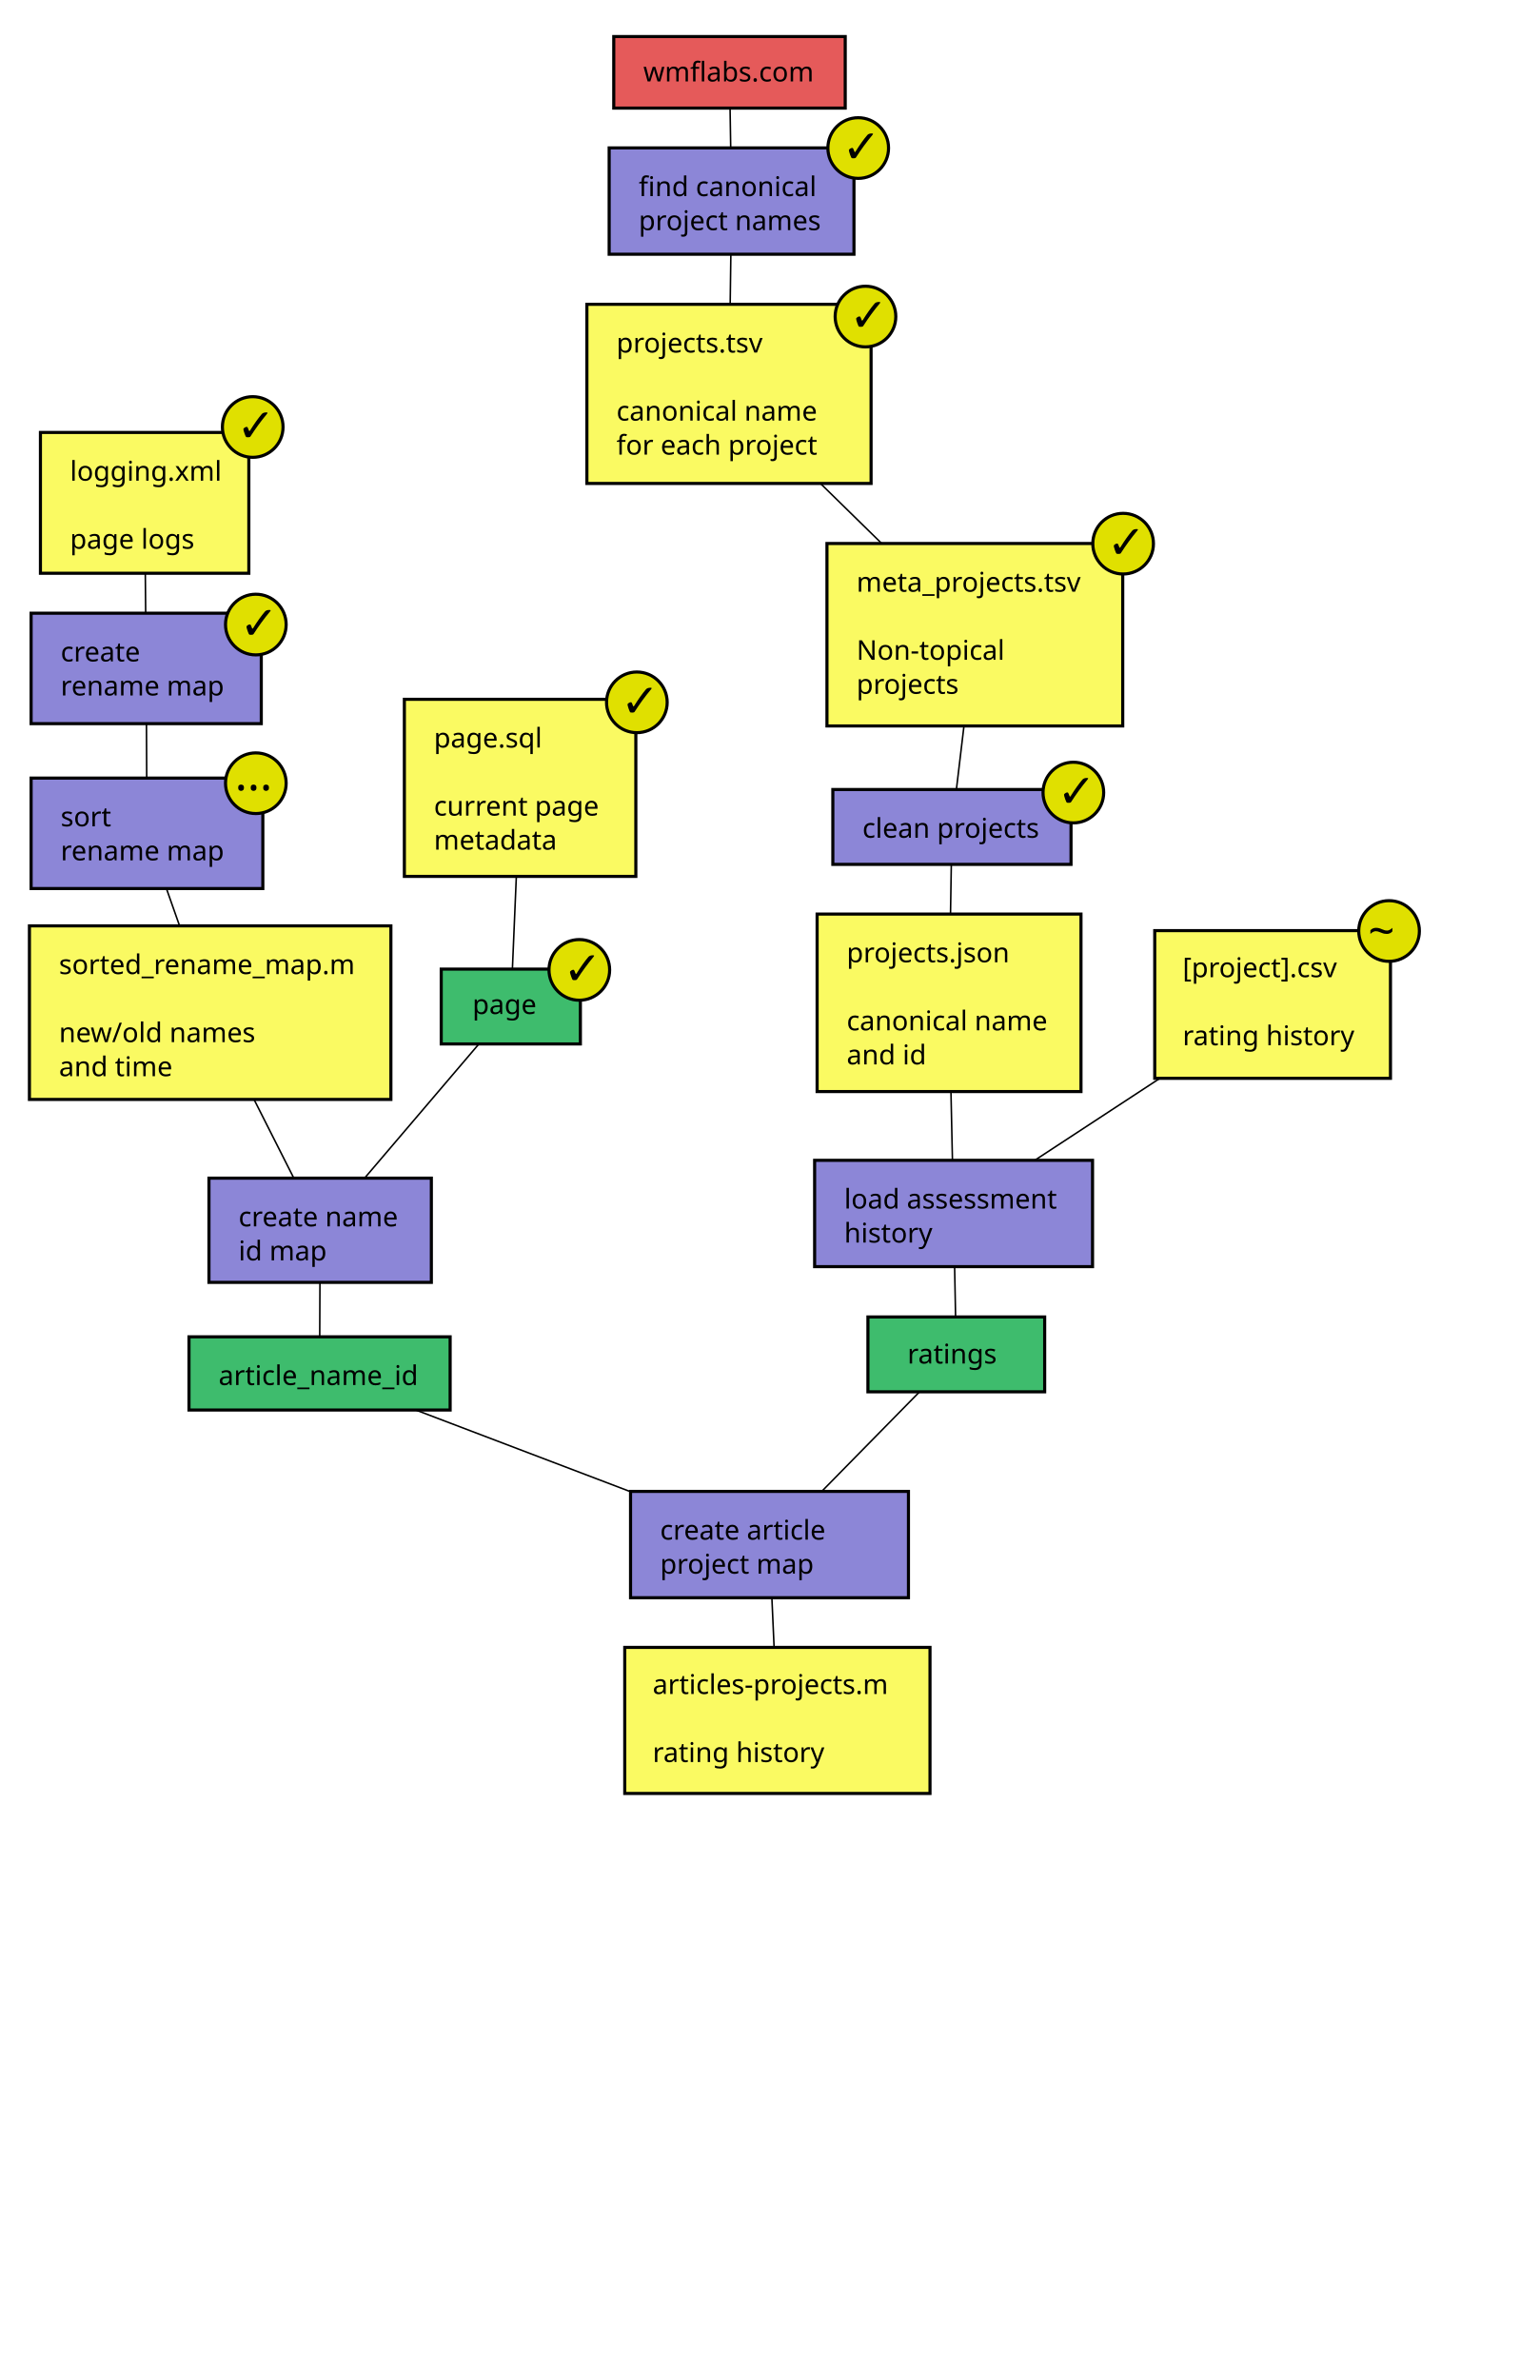
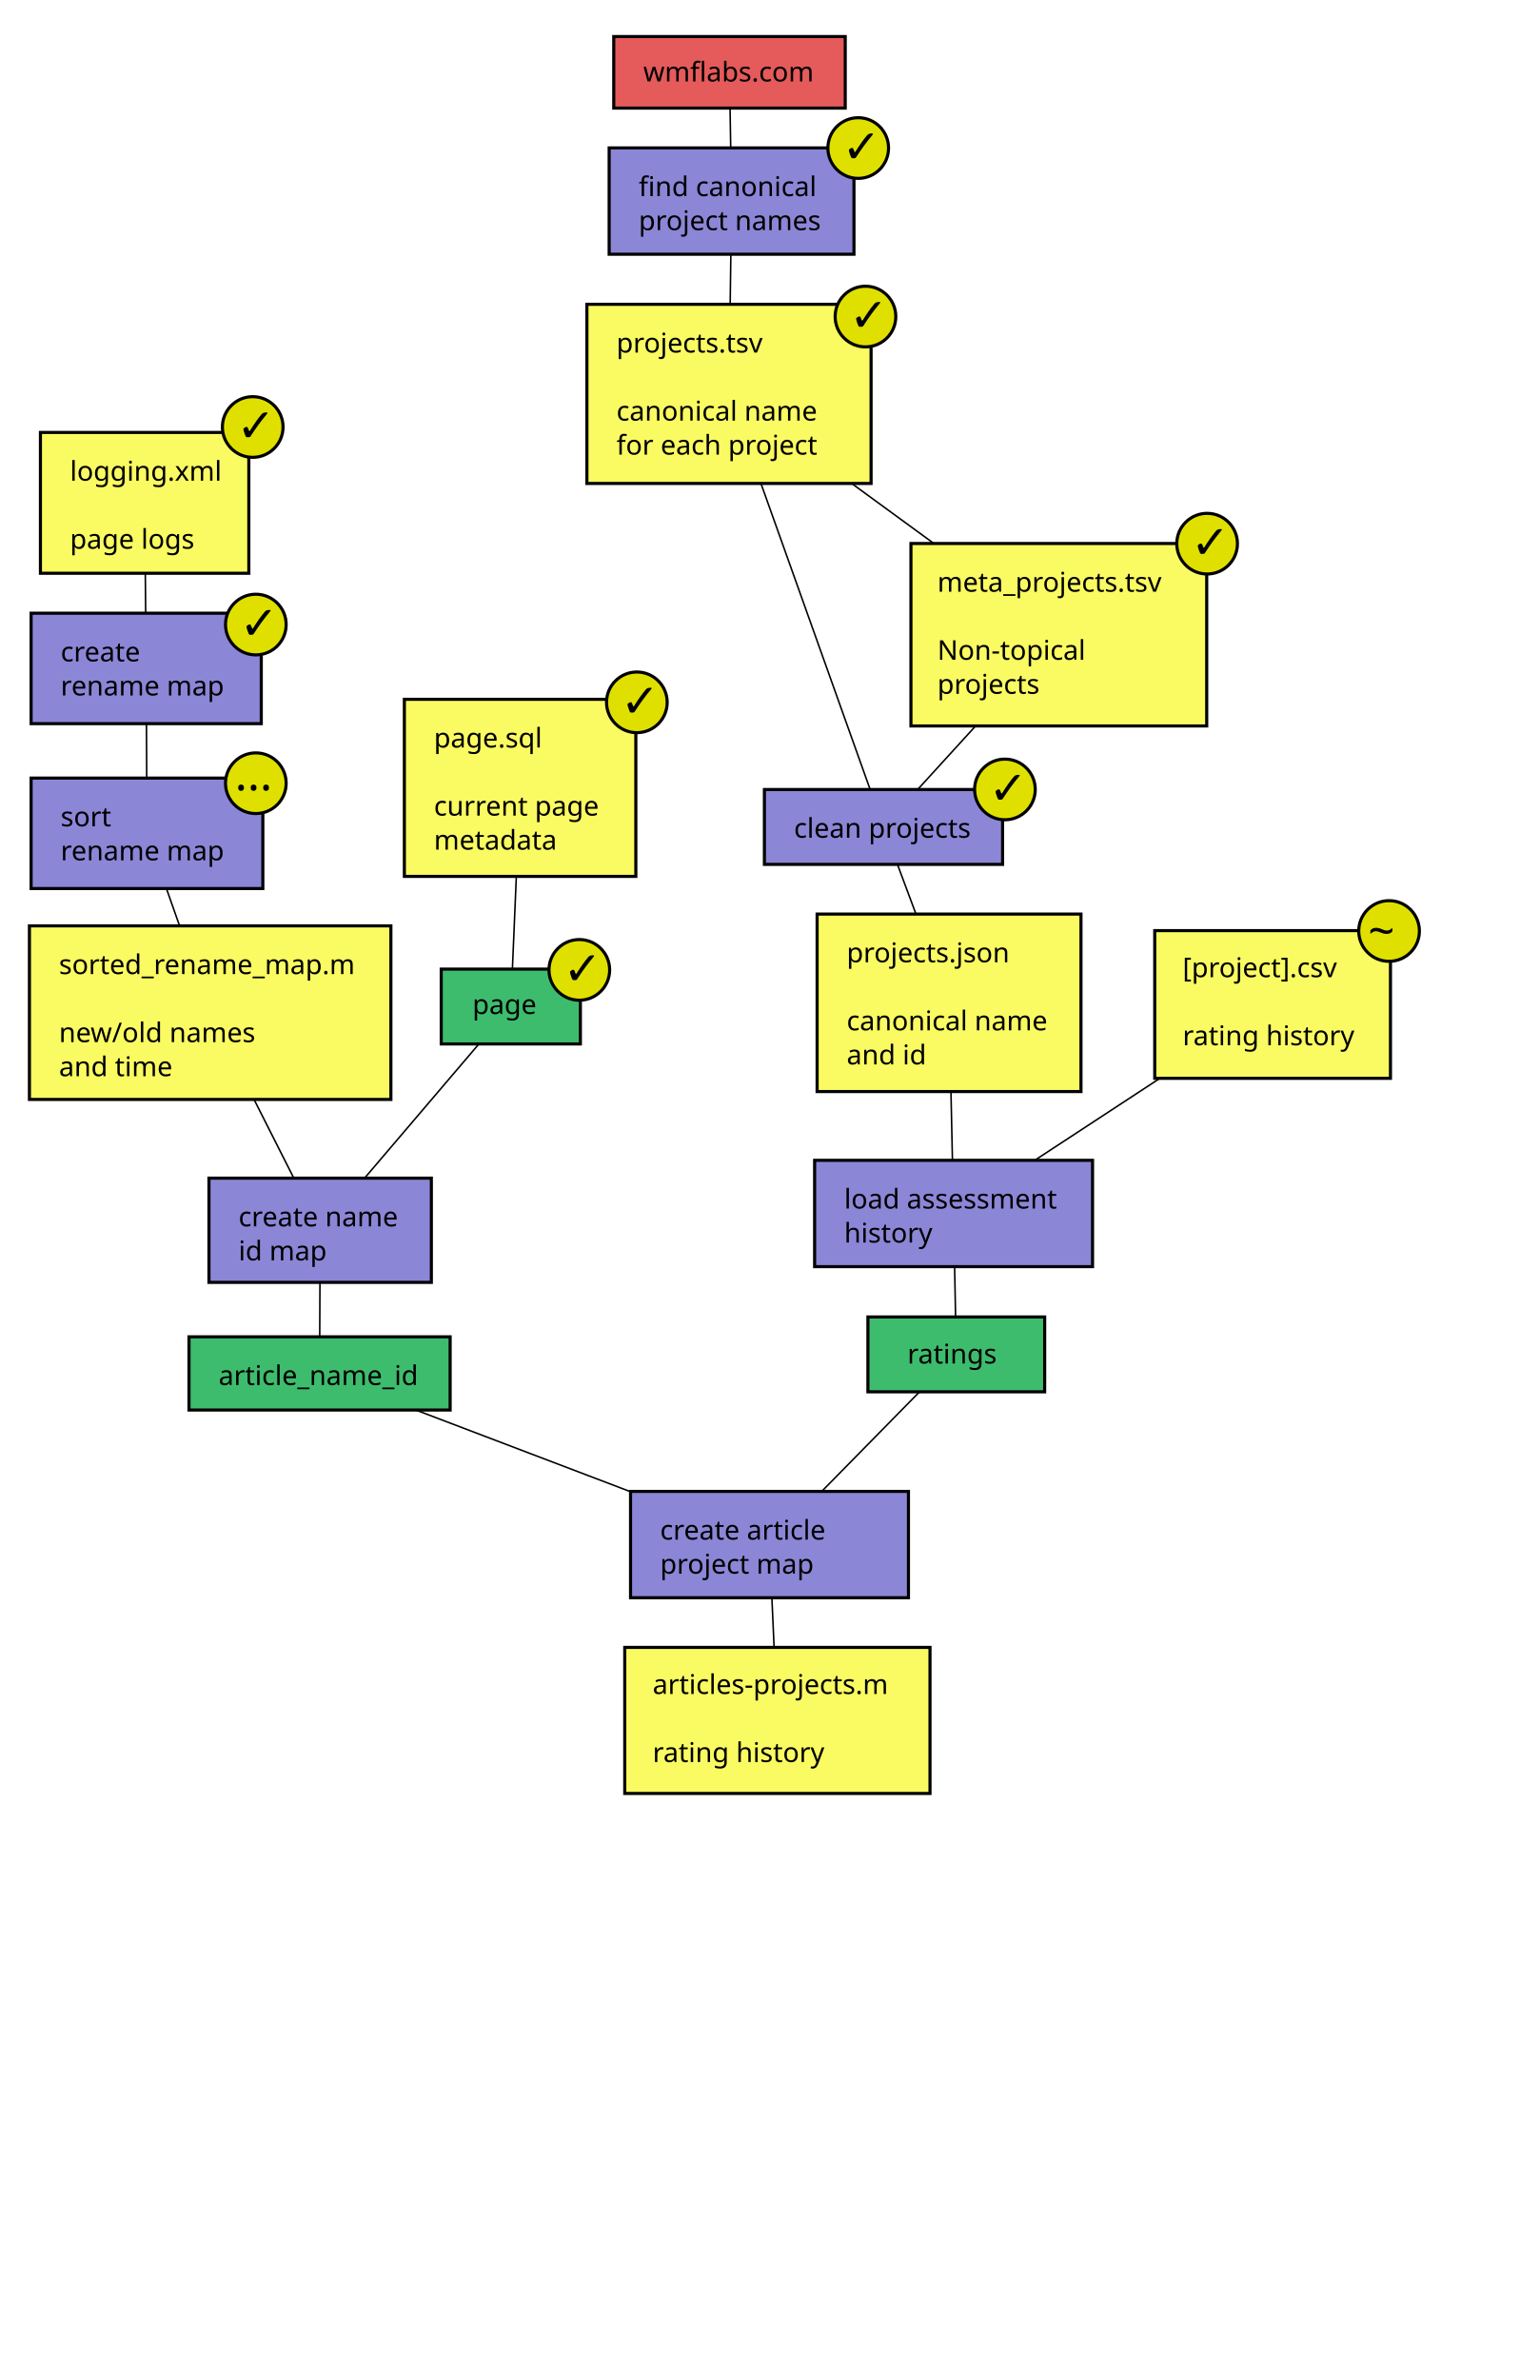
<svg xmlns="http://www.w3.org/2000/svg" width="11in" height="17in" viewBox="0 0 990 1530" id="svg2" version="1.1">
  <defs id="defs4" />
  <g id="layer1" transform="translate(0,477.6379)">
    <g id="g4787" transform="translate(4,-230)">
      <rect style="fill:#fafa62;fill-opacity:1;fill-rule:evenodd;stroke:#000000;stroke-width:2;stroke-linecap:butt;stroke-linejoin:miter;stroke-miterlimit:4;stroke-dasharray:none;stroke-opacity:1" id="rect4311" width="232.422" height="111.582" x="14.919" y="347.563" />
      <text xml:space="preserve" style="font-style:normal;font-weight:normal;font-size:40px;line-height:125%;font-family:sans-serif;letter-spacing:0px;word-spacing:0px;fill:#000000;fill-opacity:1;stroke:none;stroke-width:1px;stroke-linecap:butt;stroke-linejoin:miter;stroke-opacity:1" x="33.919" y="378.563" id="text4313">
        <tspan id="tspan4324" x="33.919" y="378.563" style="font-size:17.5px">sorted_rename_map.m</tspan>
        <tspan id="tspan4442" x="33.919" y="400.438" style="font-size:17.5px" />
        <tspan id="tspan4444" x="33.919" y="422.313" style="font-size:17.5px">new/old names</tspan>
        <tspan id="tspan4446" x="33.919" y="444.188" style="font-size:17.5px">and time</tspan>
      </text>
    </g>
-     <g id="g4251" transform="translate(356.5093,104.5445)">
+     <g id="g4251" transform="translate(312.5093,104.5445)">
      <rect y="-74.638" x="179" height="48.128" width="153.155" id="rect4253" style="fill:#8c86d7;fill-opacity:1;fill-rule:evenodd;stroke:#000000;stroke-width:2;stroke-linecap:butt;stroke-linejoin:miter;stroke-miterlimit:4;stroke-dasharray:none;stroke-opacity:1" />
      <text id="text4255" y="-43.638" x="198" style="font-style:normal;font-weight:normal;font-size:40px;line-height:125%;font-family:sans-serif;letter-spacing:0px;word-spacing:0px;fill:#000000;fill-opacity:1;stroke:none;stroke-width:1px;stroke-linecap:butt;stroke-linejoin:miter;stroke-opacity:1" xml:space="preserve">
        <tspan style="font-size:17.5px" y="-43.638" x="198" id="tspan4257">clean projects</tspan>
      </text>
    </g>
    <g id="g4259" transform="translate(212.6869,-307.9149)">
      <rect style="fill:#8c86d7;fill-opacity:1;fill-rule:evenodd;stroke:#000000;stroke-width:2;stroke-linecap:butt;stroke-linejoin:miter;stroke-miterlimit:4;stroke-dasharray:none;stroke-opacity:1" id="rect4261" width="157.412" height="68.348" x="179" y="-74.638" />
      <text xml:space="preserve" style="font-style:normal;font-weight:normal;font-size:40px;line-height:125%;font-family:sans-serif;letter-spacing:0px;word-spacing:0px;fill:#000000;fill-opacity:1;stroke:none;stroke-width:1px;stroke-linecap:butt;stroke-linejoin:miter;stroke-opacity:1" x="198" y="-43.638" id="text4263">
        <tspan id="tspan4265" x="198" y="-43.638" style="font-size:17.5px">find canonical</tspan>
        <tspan x="198" y="-21.763" style="font-size:17.5px" id="tspan4470">project names</tspan>
      </text>
    </g>
    <g id="g4806" transform="translate(4,-230)">
      <rect y="611.745" x="117.52" height="47.06" width="167.921" id="rect4269" style="fill:#3ebc6d;fill-opacity:1;fill-rule:evenodd;stroke:#000000;stroke-width:2;stroke-linecap:butt;stroke-linejoin:miter;stroke-miterlimit:4;stroke-dasharray:none;stroke-opacity:1" />
      <text id="text4271" y="642.745" x="136.52" style="font-style:normal;font-weight:normal;font-size:40px;line-height:125%;font-family:sans-serif;letter-spacing:0px;word-spacing:0px;fill:#000000;fill-opacity:1;stroke:none;stroke-width:1px;stroke-linecap:butt;stroke-linejoin:miter;stroke-opacity:1" xml:space="preserve">
        <tspan style="font-size:17.5px" y="642.745" x="136.52" id="tspan4273">article_name_id</tspan>
      </text>
    </g>
    <g id="g4800" transform="translate(4,-230)">
      <rect style="fill:#8c86d7;fill-opacity:1;fill-rule:evenodd;stroke:#000000;stroke-width:2;stroke-linecap:butt;stroke-linejoin:miter;stroke-miterlimit:4;stroke-dasharray:none;stroke-opacity:1" id="rect4277" width="143" height="67" x="130.36" y="509.745" />
      <text xml:space="preserve" style="font-style:normal;font-weight:normal;font-size:40px;line-height:125%;font-family:sans-serif;letter-spacing:0px;word-spacing:0px;fill:#000000;fill-opacity:1;stroke:none;stroke-width:1px;stroke-linecap:butt;stroke-linejoin:miter;stroke-opacity:1" x="149.36" y="540.745" id="text4279">
        <tspan id="tspan4281" x="149.36" y="540.745" style="font-size:17.5px">create name</tspan>
        <tspan id="tspan4329" x="149.36" y="562.62" style="font-size:17.5px">id map</tspan>
      </text>
    </g>
    <g id="g4773" transform="translate(4,-230)">
      <rect y="252.563" x="16" height="71" width="149" id="rect4285" style="fill:#8c86d7;fill-opacity:1;fill-rule:evenodd;stroke:#000000;stroke-width:2;stroke-linecap:butt;stroke-linejoin:miter;stroke-miterlimit:4;stroke-dasharray:none;stroke-opacity:1" />
      <text id="text4287" y="283.563" x="35" style="font-style:normal;font-weight:normal;font-size:40px;line-height:125%;font-family:sans-serif;letter-spacing:0px;word-spacing:0px;fill:#000000;fill-opacity:1;stroke:none;stroke-width:1px;stroke-linecap:butt;stroke-linejoin:miter;stroke-opacity:1" xml:space="preserve">
        <tspan style="font-size:17.5px" y="283.563" x="35" id="tspan4289">sort</tspan>
        <tspan id="tspan4307" style="font-size:17.5px" y="305.438" x="35">rename map</tspan>
      </text>
    </g>
    <g id="g4767" transform="translate(4,-230)">
      <rect style="fill:#8c86d7;fill-opacity:1;fill-rule:evenodd;stroke:#000000;stroke-width:2;stroke-linecap:butt;stroke-linejoin:miter;stroke-miterlimit:4;stroke-dasharray:none;stroke-opacity:1" id="rect4293" width="148" height="71" x="16" y="146.563" />
      <text xml:space="preserve" style="font-style:normal;font-weight:normal;font-size:40px;line-height:125%;font-family:sans-serif;letter-spacing:0px;word-spacing:0px;fill:#000000;fill-opacity:1;stroke:none;stroke-width:1px;stroke-linecap:butt;stroke-linejoin:miter;stroke-opacity:1" x="35" y="177.563" id="text4295">
        <tspan id="tspan4434" x="35" y="177.563" style="font-size:17.5px">create</tspan>
        <tspan id="tspan4438" x="35" y="199.438" style="font-size:17.5px">rename map</tspan>
      </text>
    </g>
    <g id="g4831" transform="translate(-121.3333,-230)">
      <rect style="fill:#fafa62;fill-opacity:1;fill-rule:evenodd;stroke:#000000;stroke-width:2;stroke-linecap:butt;stroke-linejoin:miter;stroke-miterlimit:4;stroke-dasharray:none;stroke-opacity:1" id="rect4193" width="151.578" height="94.952" x="863.826" y="350.617" />
      <text xml:space="preserve" style="font-style:normal;font-weight:normal;font-size:40px;line-height:125%;font-family:sans-serif;letter-spacing:0px;word-spacing:0px;fill:#000000;fill-opacity:1;stroke:none;stroke-width:1px;stroke-linecap:butt;stroke-linejoin:miter;stroke-opacity:1" x="881.762" y="380.553" id="text4195">
        <tspan id="tspan4197" x="881.762" y="380.553" style="font-size:17.5px">[project].csv</tspan>
        <tspan id="tspan4484" x="881.762" y="402.428" style="font-size:17.5px" />
        <tspan id="tspan4486" x="881.762" y="424.303" style="font-size:17.5px">rating history</tspan>
      </text>
    </g>
    <g id="g4779" transform="translate(4,-230)">
      <rect style="fill:#fafa62;fill-opacity:1;fill-rule:evenodd;stroke:#000000;stroke-width:2;stroke-linecap:butt;stroke-linejoin:miter;stroke-miterlimit:4;stroke-dasharray:none;stroke-opacity:1" id="rect4209" width="148.841" height="113.843" x="256.002" y="201.917" />
      <text xml:space="preserve" style="font-style:normal;font-weight:normal;font-size:40px;line-height:125%;font-family:sans-serif;letter-spacing:0px;word-spacing:0px;fill:#000000;fill-opacity:1;stroke:none;stroke-width:1px;stroke-linecap:butt;stroke-linejoin:miter;stroke-opacity:1" x="275.002" y="232.917" id="text4211">
        <tspan id="tspan4213" x="275.002" y="232.917" style="font-size:17.5px">page.sql</tspan>
        <tspan id="tspan4448" x="275.002" y="254.792" style="font-size:17.5px" />
        <tspan id="tspan4450" x="275.002" y="276.667" style="font-size:17.5px">current page</tspan>
        <tspan id="tspan4452" x="275.002" y="298.542" style="font-size:17.5px">metadata</tspan>
      </text>
    </g>
    <rect style="fill:#fafa62;fill-opacity:1;fill-rule:evenodd;stroke:#000000;stroke-width:2;stroke-linecap:butt;stroke-linejoin:miter;stroke-miterlimit:4;stroke-dasharray:none;stroke-opacity:1" id="rect4217" width="134" height="90.522" x="26" y="-199.638" />
    <text xml:space="preserve" style="font-style:normal;font-weight:normal;font-size:40px;line-height:125%;font-family:sans-serif;letter-spacing:0px;word-spacing:0px;fill:#000000;fill-opacity:1;stroke:none;stroke-width:1px;stroke-linecap:butt;stroke-linejoin:miter;stroke-opacity:1" x="45" y="-168.638" id="text4219">
      <tspan id="tspan4221" x="45" y="-168.638" style="font-size:17.5px">logging.xml</tspan>
      <tspan x="45" y="-146.763" style="font-size:17.5px" id="tspan4428" />
      <tspan x="45" y="-124.888" style="font-size:17.5px" id="tspan4430">page logs</tspan>
    </text>
    <g id="g4846" transform="translate(-62.66667,-227.3333)">
      <rect style="fill:#e55a5a;fill-opacity:1;fill-rule:evenodd;stroke:#000000;stroke-width:2;stroke-linecap:butt;stroke-linejoin:miter;stroke-miterlimit:4;stroke-dasharray:none;stroke-opacity:1" id="rect4396" width="148.841" height="46" x="457.306" y="-226.807" />
      <text xml:space="preserve" style="font-style:normal;font-weight:normal;font-size:40px;line-height:125%;font-family:sans-serif;letter-spacing:0px;word-spacing:0px;fill:#000000;fill-opacity:1;stroke:none;stroke-width:1px;stroke-linecap:butt;stroke-linejoin:miter;stroke-opacity:1" x="476.31" y="-197.936" id="text4398">
        <tspan id="tspan4400" x="476.31" y="-197.936" style="font-size:17.5px">wmflabs.com</tspan>
      </text>
    </g>
    <g id="g4838" transform="translate(-62.66667,-227.3333)">
      <rect style="fill:#fafa62;fill-opacity:1;fill-rule:evenodd;stroke:#000000;stroke-width:2;stroke-linecap:butt;stroke-linejoin:miter;stroke-miterlimit:4;stroke-dasharray:none;stroke-opacity:1" id="rect4416" width="182.737" height="115.168" x="440.033" y="-54.679" />
      <text xml:space="preserve" style="font-style:normal;font-weight:normal;font-size:40px;line-height:125%;font-family:sans-serif;letter-spacing:0px;word-spacing:0px;fill:#000000;fill-opacity:1;stroke:none;stroke-width:1px;stroke-linecap:butt;stroke-linejoin:miter;stroke-opacity:1" x="459.033" y="-23.679" id="text4418">
        <tspan id="tspan4420" x="459.033" y="-23.679" style="font-size:17.5px">projects.tsv</tspan>
        <tspan id="tspan4472" x="459.033" y="-1.804" style="font-size:17.5px" />
        <tspan id="tspan4474" x="459.033" y="20.071" style="font-size:17.5px">canonical name</tspan>
        <tspan id="tspan4476" x="459.033" y="41.946" style="font-size:17.5px">for each project</tspan>
      </text>
    </g>
-     <rect style="fill:#fafa62;fill-opacity:1;fill-rule:evenodd;stroke:#000000;stroke-width:2;stroke-linecap:butt;stroke-linejoin:miter;stroke-miterlimit:4;stroke-dasharray:none;stroke-opacity:1" id="rect4422" width="190.186" height="117.296" x="531.731" y="-128.249" />
-     <text xml:space="preserve" style="font-style:normal;font-weight:normal;font-size:40px;line-height:125%;font-family:sans-serif;letter-spacing:0px;word-spacing:0px;fill:#000000;fill-opacity:1;stroke:none;stroke-width:1px;stroke-linecap:butt;stroke-linejoin:miter;stroke-opacity:1" x="550.731" y="-97.249" id="text4424">
-       <tspan id="tspan4426" x="550.731" y="-97.249" style="font-size:17.5px">meta_projects.tsv</tspan>
-       <tspan x="550.731" y="-75.374" style="font-size:17.5px" id="tspan4478" />
-       <tspan x="550.731" y="-53.499" style="font-size:17.5px" id="tspan4480">Non-topical</tspan>
-       <tspan x="550.731" y="-31.624" style="font-size:17.5px" id="tspan4482">projects</tspan>
-     </text>
+     <g id="g4889">
+       <rect y="-128.249" x="585.731" height="117.296" width="190.186" id="rect4422" style="fill:#fafa62;fill-opacity:1;fill-rule:evenodd;stroke:#000000;stroke-width:2;stroke-linecap:butt;stroke-linejoin:miter;stroke-miterlimit:4;stroke-dasharray:none;stroke-opacity:1" />
+       <text id="text4424" y="-97.249" x="602.731" style="font-style:normal;font-weight:normal;font-size:40px;line-height:125%;font-family:sans-serif;letter-spacing:0px;word-spacing:0px;fill:#000000;fill-opacity:1;stroke:none;stroke-width:1px;stroke-linecap:butt;stroke-linejoin:miter;stroke-opacity:1" xml:space="preserve">
+         <tspan style="font-size:17.5px" y="-97.249" x="602.731" id="tspan4426">meta_projects.tsv</tspan>
+         <tspan id="tspan4478" style="font-size:17.5px" y="-75.374" x="602.731" />
+         <tspan id="tspan4480" style="font-size:17.5px" y="-53.499" x="602.731">Non-topical</tspan>
+         <tspan id="tspan4482" style="font-size:17.5px" y="-31.624" x="602.731">projects</tspan>
+       </text>
+     </g>
    <g id="g4795" transform="translate(4,-230)">
      <rect style="fill:#3ebc6d;fill-opacity:1;fill-rule:evenodd;stroke:#000000;stroke-width:2;stroke-linecap:butt;stroke-linejoin:miter;stroke-miterlimit:4;stroke-dasharray:none;stroke-opacity:1" id="rect4454" width="89.478" height="48.12" x="279.706" y="375.356" />
      <text xml:space="preserve" style="font-style:normal;font-weight:normal;font-size:40px;line-height:125%;font-family:sans-serif;letter-spacing:0px;word-spacing:0px;fill:#000000;fill-opacity:1;stroke:none;stroke-width:1px;stroke-linecap:butt;stroke-linejoin:miter;stroke-opacity:1" x="299.766" y="404.236" id="text4456">
        <tspan id="tspan4458" x="299.766" y="404.236" style="font-size:17.5px">page</tspan>
      </text>
    </g>
    <g id="g4823" transform="translate(-121.3333,-230)">
      <rect y="339.975" x="646.733" height="114.108" width="169.669" id="rect4512" style="fill:#fafa62;fill-opacity:1;fill-rule:evenodd;stroke:#000000;stroke-width:2;stroke-linecap:butt;stroke-linejoin:miter;stroke-miterlimit:4;stroke-dasharray:none;stroke-opacity:1" />
      <text id="text4514" y="370.975" x="665.733" style="font-style:normal;font-weight:normal;font-size:40px;line-height:125%;font-family:sans-serif;letter-spacing:0px;word-spacing:0px;fill:#000000;fill-opacity:1;stroke:none;stroke-width:1px;stroke-linecap:butt;stroke-linejoin:miter;stroke-opacity:1" xml:space="preserve">
        <tspan style="font-size:17.5px" y="370.975" x="665.733" id="tspan4520">projects.json</tspan>
        <tspan id="tspan4527" style="font-size:17.5px" y="392.85" x="665.733" />
        <tspan id="tspan4529" style="font-size:17.5px" y="414.725" x="665.733">canonical name</tspan>
        <tspan id="tspan4531" style="font-size:17.5px" y="436.6" x="665.733">and id</tspan>
      </text>
    </g>
    <g transform="translate(344.8033,342.9213)" id="g4533">
      <rect style="fill:#8c86d7;fill-opacity:1;fill-rule:evenodd;stroke:#000000;stroke-width:2;stroke-linecap:butt;stroke-linejoin:miter;stroke-miterlimit:4;stroke-dasharray:none;stroke-opacity:1" id="rect4535" width="178.696" height="68.348" x="179" y="-74.638" />
      <text xml:space="preserve" style="font-style:normal;font-weight:normal;font-size:40px;line-height:125%;font-family:sans-serif;letter-spacing:0px;word-spacing:0px;fill:#000000;fill-opacity:1;stroke:none;stroke-width:1px;stroke-linecap:butt;stroke-linejoin:miter;stroke-opacity:1" x="198" y="-43.638" id="text4537">
        <tspan id="tspan4539" x="198" y="-43.638" style="font-size:17.5px">load assessment</tspan>
        <tspan x="198" y="-21.763" style="font-size:17.5px" id="tspan4541">history</tspan>
      </text>
    </g>
    <g id="g4818" transform="translate(-121.3333,-230)">
      <rect style="fill:#3ebc6d;fill-opacity:1;fill-rule:evenodd;stroke:#000000;stroke-width:2;stroke-linecap:butt;stroke-linejoin:miter;stroke-miterlimit:4;stroke-dasharray:none;stroke-opacity:1" id="rect4543" width="113.648" height="48.124" x="679.408" y="598.975" />
      <text xml:space="preserve" style="font-style:normal;font-weight:normal;font-size:40px;line-height:125%;font-family:sans-serif;letter-spacing:0px;word-spacing:0px;fill:#000000;fill-opacity:1;stroke:none;stroke-width:1px;stroke-linecap:butt;stroke-linejoin:miter;stroke-opacity:1" x="704.793" y="628.911" id="text4545">
        <tspan id="tspan4547" x="704.793" y="628.911" style="font-size:17.5px">ratings</tspan>
      </text>
    </g>
    <g id="g4568" transform="translate(226.4389,555.7577)">
      <rect y="-74.638" x="179" height="68.348" width="178.696" id="rect4570" style="fill:#8c86d7;fill-opacity:1;fill-rule:evenodd;stroke:#000000;stroke-width:2;stroke-linecap:butt;stroke-linejoin:miter;stroke-miterlimit:4;stroke-dasharray:none;stroke-opacity:1" />
      <text id="text4572" y="-43.638" x="198" style="font-style:normal;font-weight:normal;font-size:40px;line-height:125%;font-family:sans-serif;letter-spacing:0px;word-spacing:0px;fill:#000000;fill-opacity:1;stroke:none;stroke-width:1px;stroke-linecap:butt;stroke-linejoin:miter;stroke-opacity:1" xml:space="preserve">
        <tspan style="font-size:17.5px" y="-43.638" x="198" id="tspan4580">create article</tspan>
        <tspan style="font-size:17.5px" y="-21.763" x="198" id="tspan4584">project map</tspan>
      </text>
    </g>
    <g id="g4811" transform="translate(4,-230)">
      <rect y="811.408" x="397.714" height="93.888" width="196.273" id="rect4586" style="fill:#fafa62;fill-opacity:1;fill-rule:evenodd;stroke:#000000;stroke-width:2;stroke-linecap:butt;stroke-linejoin:miter;stroke-miterlimit:4;stroke-dasharray:none;stroke-opacity:1" />
      <text id="text4588" y="841.344" x="415.65" style="font-style:normal;font-weight:normal;font-size:40px;line-height:125%;font-family:sans-serif;letter-spacing:0px;word-spacing:0px;fill:#000000;fill-opacity:1;stroke:none;stroke-width:1px;stroke-linecap:butt;stroke-linejoin:miter;stroke-opacity:1" xml:space="preserve">
        <tspan style="font-size:17.5px" y="841.344" x="415.65" id="tspan4590">articles-projects.m</tspan>
        <tspan style="font-size:17.5px" y="863.219" x="415.65" id="tspan4592" />
        <tspan style="font-size:17.5px" y="885.094" x="415.65" id="tspan4594">rating history</tspan>
      </text>
    </g>
    <g id="g4618" transform="translate(-120,-288)">
      <circle r="19.5" cy="84.862" cx="282.5" id="path4606" style="fill:#e0e000;fill-opacity:1;stroke:#000000;stroke-width:2;stroke-miterlimit:4;stroke-dasharray:none;stroke-opacity:1" />
      <text id="text4608" y="94.362" x="272" style="font-style:normal;font-weight:normal;font-size:40px;line-height:125%;font-family:sans-serif;letter-spacing:0px;word-spacing:0px;fill:#000000;fill-opacity:1;stroke:none;stroke-width:1px;stroke-linecap:butt;stroke-linejoin:miter;stroke-opacity:1" xml:space="preserve">
        <tspan style="font-size:30px" y="94.362" x="272" id="tspan4610">✓</tspan>
      </text>
    </g>
    <g id="g4680" transform="translate(-122,57)">
      <circle style="fill:#e0e000;fill-opacity:1;stroke:#000000;stroke-width:2;stroke-miterlimit:4;stroke-dasharray:none;stroke-opacity:1" id="circle4612" cx="286.5" cy="-31.138" r="19.5" />
      <text xml:space="preserve" style="font-style:normal;font-weight:normal;font-size:40px;line-height:125%;font-family:sans-serif;letter-spacing:0px;word-spacing:0px;fill:#000000;fill-opacity:1;stroke:none;stroke-width:1px;stroke-linecap:butt;stroke-linejoin:miter;stroke-opacity:1" x="273" y="-26.638" id="text4614">
        <tspan id="tspan4616" x="273" y="-26.638" style="font-size:30px">...</tspan>
      </text>
    </g>
    <g transform="translate(127,-111)" id="g4646">
      <circle style="fill:#e0e000;fill-opacity:1;stroke:#000000;stroke-width:2;stroke-miterlimit:4;stroke-dasharray:none;stroke-opacity:1" id="circle4648" cx="282.5" cy="84.862" r="19.5" />
      <text xml:space="preserve" style="font-style:normal;font-weight:normal;font-size:40px;line-height:125%;font-family:sans-serif;letter-spacing:0px;word-spacing:0px;fill:#000000;fill-opacity:1;stroke:none;stroke-width:1px;stroke-linecap:butt;stroke-linejoin:miter;stroke-opacity:1" x="272" y="94.362" id="text4650">
        <tspan id="tspan4652" x="272" y="94.362" style="font-size:30px">✓</tspan>
      </text>
    </g>
    <g id="g4654" transform="translate(269.3333,-467.3333)">
      <circle r="19.5" cy="84.862" cx="282.5" id="circle4656" style="fill:#e0e000;fill-opacity:1;stroke:#000000;stroke-width:2;stroke-miterlimit:4;stroke-dasharray:none;stroke-opacity:1" />
      <text id="text4658" y="94.362" x="272" style="font-style:normal;font-weight:normal;font-size:40px;line-height:125%;font-family:sans-serif;letter-spacing:0px;word-spacing:0px;fill:#000000;fill-opacity:1;stroke:none;stroke-width:1px;stroke-linecap:butt;stroke-linejoin:miter;stroke-opacity:1" xml:space="preserve">
        <tspan style="font-size:30px" y="94.362" x="272" id="tspan4660">✓</tspan>
      </text>
    </g>
    <g transform="translate(274,-359)" id="g4662">
      <circle style="fill:#e0e000;fill-opacity:1;stroke:#000000;stroke-width:2;stroke-miterlimit:4;stroke-dasharray:none;stroke-opacity:1" id="circle4664" cx="282.5" cy="84.862" r="19.5" />
      <text xml:space="preserve" style="font-style:normal;font-weight:normal;font-size:40px;line-height:125%;font-family:sans-serif;letter-spacing:0px;word-spacing:0px;fill:#000000;fill-opacity:1;stroke:none;stroke-width:1px;stroke-linecap:butt;stroke-linejoin:miter;stroke-opacity:1" x="272" y="94.362" id="text4666">
        <tspan id="tspan4668" x="272" y="94.362" style="font-size:30px">✓</tspan>
      </text>
    </g>
-     <g id="g4670" transform="translate(439.6667,-213)">
+     <g id="g4670" transform="translate(493.6667,-213)">
      <circle r="19.5" cy="84.862" cx="282.5" id="circle4672" style="fill:#e0e000;fill-opacity:1;stroke:#000000;stroke-width:2;stroke-miterlimit:4;stroke-dasharray:none;stroke-opacity:1" />
      <text id="text4674" y="94.362" x="272" style="font-style:normal;font-weight:normal;font-size:40px;line-height:125%;font-family:sans-serif;letter-spacing:0px;word-spacing:0px;fill:#000000;fill-opacity:1;stroke:none;stroke-width:1px;stroke-linecap:butt;stroke-linejoin:miter;stroke-opacity:1" xml:space="preserve">
        <tspan style="font-size:30px" y="94.362" x="272" id="tspan4676">✓</tspan>
      </text>
    </g>
    <g id="g4685" transform="translate(90,61)">
      <circle r="19.5" cy="84.862" cx="282.5" id="circle4687" style="fill:#e0e000;fill-opacity:1;stroke:#000000;stroke-width:2;stroke-miterlimit:4;stroke-dasharray:none;stroke-opacity:1" />
      <text id="text4689" y="94.362" x="272" style="font-style:normal;font-weight:normal;font-size:40px;line-height:125%;font-family:sans-serif;letter-spacing:0px;word-spacing:0px;fill:#000000;fill-opacity:1;stroke:none;stroke-width:1px;stroke-linecap:butt;stroke-linejoin:miter;stroke-opacity:1" xml:space="preserve">
        <tspan style="font-size:30px" y="94.362" x="272" id="tspan4691">✓</tspan>
      </text>
    </g>
    <g id="g4712" transform="translate(-121.3333,-230)">
      <circle r="19.5" cy="350.862" cx="1014.5" id="circle4703" style="fill:#e0e000;fill-opacity:1;stroke:#000000;stroke-width:2;stroke-miterlimit:4;stroke-dasharray:none;stroke-opacity:1" />
      <text id="text4705" y="361.362" x="1001" style="font-style:normal;font-weight:normal;font-size:40px;line-height:125%;font-family:sans-serif;letter-spacing:0px;word-spacing:0px;fill:#000000;fill-opacity:1;stroke:none;stroke-width:1px;stroke-linecap:butt;stroke-linejoin:miter;stroke-opacity:1" xml:space="preserve">
        <tspan style="font-size:30px" y="361.362" x="1001" id="tspan4707">~</tspan>
      </text>
    </g>
-     <g transform="translate(407.6667,-53)" id="g4737">
+     <g transform="translate(363.6667,-55)" id="g4737">
      <circle style="fill:#e0e000;fill-opacity:1;stroke:#000000;stroke-width:2;stroke-miterlimit:4;stroke-dasharray:none;stroke-opacity:1" id="circle4739" cx="282.5" cy="84.862" r="19.5" />
      <text xml:space="preserve" style="font-style:normal;font-weight:normal;font-size:40px;line-height:125%;font-family:sans-serif;letter-spacing:0px;word-spacing:0px;fill:#000000;fill-opacity:1;stroke:none;stroke-width:1px;stroke-linecap:butt;stroke-linejoin:miter;stroke-opacity:1" x="272" y="94.362" id="text4741">
        <tspan id="tspan4743" x="272" y="94.362" style="font-size:30px">✓</tspan>
      </text>
    </g>
    <g id="g4745" transform="translate(-118,-161)">
      <circle r="19.5" cy="84.862" cx="282.5" id="circle4747" style="fill:#e0e000;fill-opacity:1;stroke:#000000;stroke-width:2;stroke-miterlimit:4;stroke-dasharray:none;stroke-opacity:1" />
      <text id="text4749" y="94.362" x="272" style="font-style:normal;font-weight:normal;font-size:40px;line-height:125%;font-family:sans-serif;letter-spacing:0px;word-spacing:0px;fill:#000000;fill-opacity:1;stroke:none;stroke-width:1px;stroke-linecap:butt;stroke-linejoin:miter;stroke-opacity:1" xml:space="preserve">
        <tspan style="font-size:30px" y="94.362" x="272" id="tspan4751">✓</tspan>
      </text>
    </g>
    <path style="fill:none;fill-rule:evenodd;stroke:#000000;stroke-width:1px;stroke-linecap:butt;stroke-linejoin:miter;stroke-opacity:1" d="m 93.425,-109.116 0.241,25.679" id="path4851" />
    <path style="fill:none;fill-rule:evenodd;stroke:#000000;stroke-width:1px;stroke-linecap:butt;stroke-linejoin:miter;stroke-opacity:1" d="m 94.167,-12.437 0.165,35" id="path4853" />
    <path style="fill:none;fill-rule:evenodd;stroke:#000000;stroke-width:1px;stroke-linecap:butt;stroke-linejoin:miter;stroke-opacity:1" d="m 107.011,93.563 8.458,24" id="path4855" />
    <path style="fill:none;fill-rule:evenodd;stroke:#000000;stroke-width:1px;stroke-linecap:butt;stroke-linejoin:miter;stroke-opacity:1" d="m 163.339,229.145 25.584,50.6" id="path4857" />
    <path style="fill:none;fill-rule:evenodd;stroke:#000000;stroke-width:1px;stroke-linecap:butt;stroke-linejoin:miter;stroke-opacity:1" d="m 205.722,346.745 -0.144,35" id="path4859" />
    <path style="fill:none;fill-rule:evenodd;stroke:#000000;stroke-width:1px;stroke-linecap:butt;stroke-linejoin:miter;stroke-opacity:1" d="m 267.355,428.805 138.084,52.511" id="path4861" />
    <path style="fill:none;fill-rule:evenodd;stroke:#000000;stroke-width:1px;stroke-linecap:butt;stroke-linejoin:miter;stroke-opacity:1" d="m 332.002,85.76 -2.534,59.596" id="path4863" />
    <path style="fill:none;fill-rule:evenodd;stroke:#000000;stroke-width:1px;stroke-linecap:butt;stroke-linejoin:miter;stroke-opacity:1" d="m 307.939,193.476 -73.527,86.269" id="path4865" />
    <path style="fill:none;fill-rule:evenodd;stroke:#000000;stroke-width:1px;stroke-linecap:butt;stroke-linejoin:miter;stroke-opacity:1" d="m 469.43,-408.141 0.412,25.588" id="path4867" />
    <path style="fill:none;fill-rule:evenodd;stroke:#000000;stroke-width:1px;stroke-linecap:butt;stroke-linejoin:miter;stroke-opacity:1" d="m 469.936,-314.205 -0.431,32.192" id="path4869" />
-     <path style="fill:none;fill-rule:evenodd;stroke:#000000;stroke-width:1px;stroke-linecap:butt;stroke-linejoin:miter;stroke-opacity:1" d="m 527.532,-166.845 39.409,38.596" id="path4871" />
-     <path style="fill:none;fill-rule:evenodd;stroke:#000000;stroke-width:1px;stroke-linecap:butt;stroke-linejoin:miter;stroke-opacity:1" d="m 619.83,-10.952 -4.873,40.859" id="path4873" />
-     <path style="fill:none;fill-rule:evenodd;stroke:#000000;stroke-width:1px;stroke-linecap:butt;stroke-linejoin:miter;stroke-opacity:1" d="m 611.693,78.035 -0.523,31.94" id="path4875" />
+     <path style="fill:none;fill-rule:evenodd;stroke:#000000;stroke-width:1px;stroke-linecap:butt;stroke-linejoin:miter;stroke-opacity:1" d="m 547.615,-166.845 52.87,38.596" id="path4871" />
+     <path style="fill:none;fill-rule:evenodd;stroke:#000000;stroke-width:1px;stroke-linecap:butt;stroke-linejoin:miter;stroke-opacity:1" d="m 627.318,-10.952 -37.277,40.859" id="path4873" />
+     <path style="fill:none;fill-rule:evenodd;stroke:#000000;stroke-width:1px;stroke-linecap:butt;stroke-linejoin:miter;stroke-opacity:1" d="m 577.058,78.035 11.907,31.94" id="path4875" />
    <path style="fill:none;fill-rule:evenodd;stroke:#000000;stroke-width:1px;stroke-linecap:butt;stroke-linejoin:miter;stroke-opacity:1" d="m 611.463,224.083 0.952,44.201" id="path4877" />
    <path style="fill:none;fill-rule:evenodd;stroke:#000000;stroke-width:1px;stroke-linecap:butt;stroke-linejoin:miter;stroke-opacity:1" d="m 613.81,336.631 0.624,32.344" id="path4879" />
    <path style="fill:none;fill-rule:evenodd;stroke:#000000;stroke-width:1px;stroke-linecap:butt;stroke-linejoin:miter;stroke-opacity:1" d="M 591.259,417.099 528.361,481.12" id="path4881" />
    <path style="fill:none;fill-rule:evenodd;stroke:#000000;stroke-width:1px;stroke-linecap:butt;stroke-linejoin:miter;stroke-opacity:1" d="m 496.317,549.468 1.431,31.94" id="path4883" />
    <path style="fill:none;fill-rule:evenodd;stroke:#000000;stroke-width:1px;stroke-linecap:butt;stroke-linejoin:miter;stroke-opacity:1" d="m 745.801,215.569 -80.477,52.714" id="path4885" />
+     <path style="fill:none;fill-rule:evenodd;stroke:#000000;stroke-width:1px;stroke-linecap:butt;stroke-linejoin:miter;stroke-opacity:1" d="M 489.285,-166.845 559.499,29.907" id="path4887" />
  </g>
</svg>
